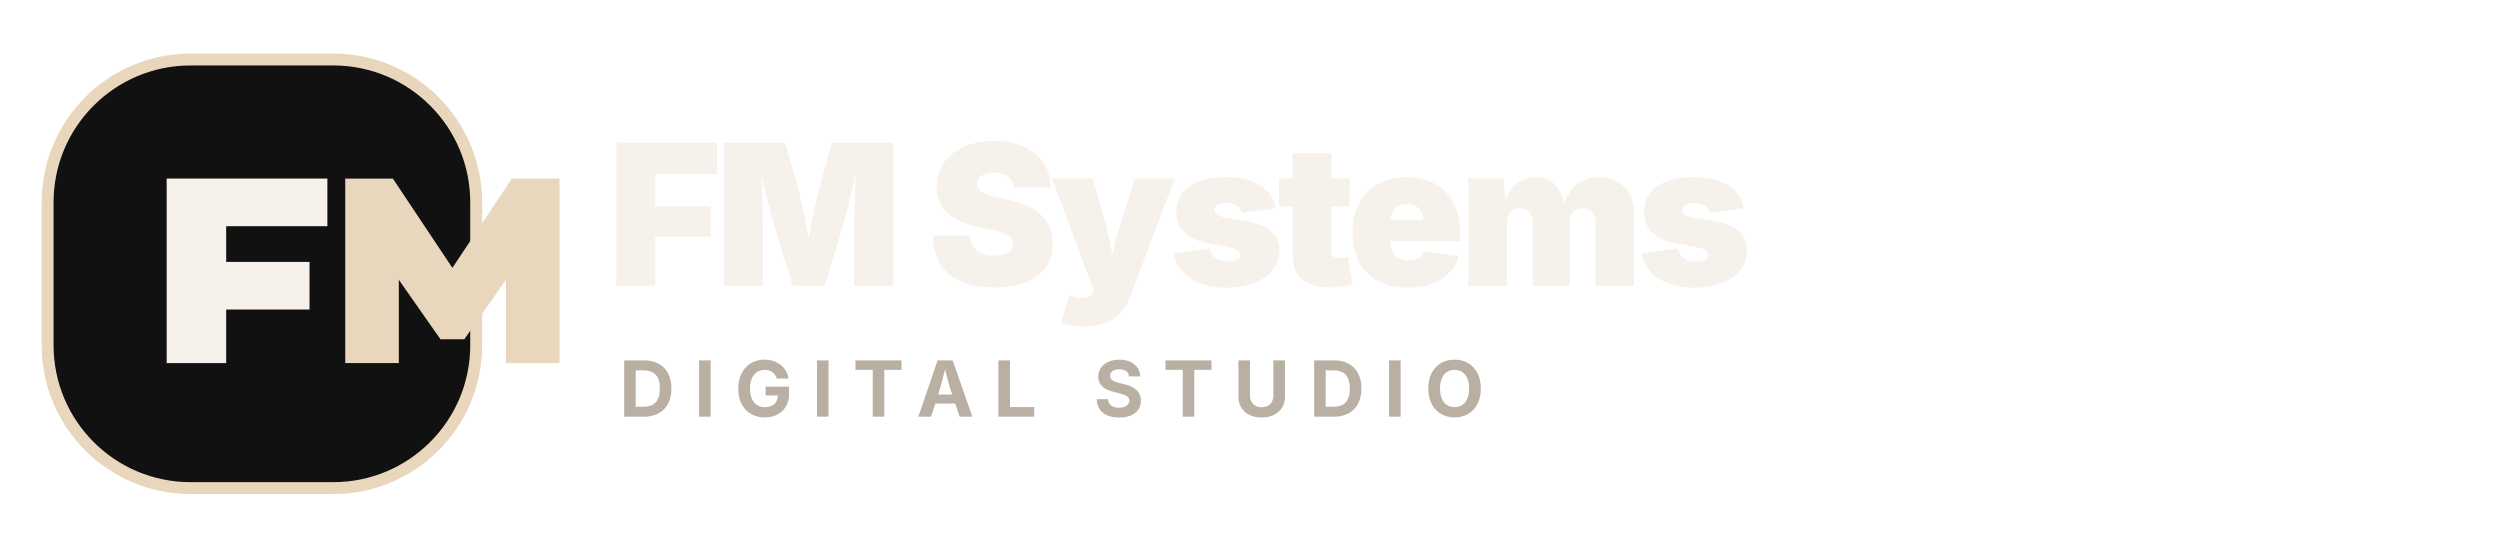
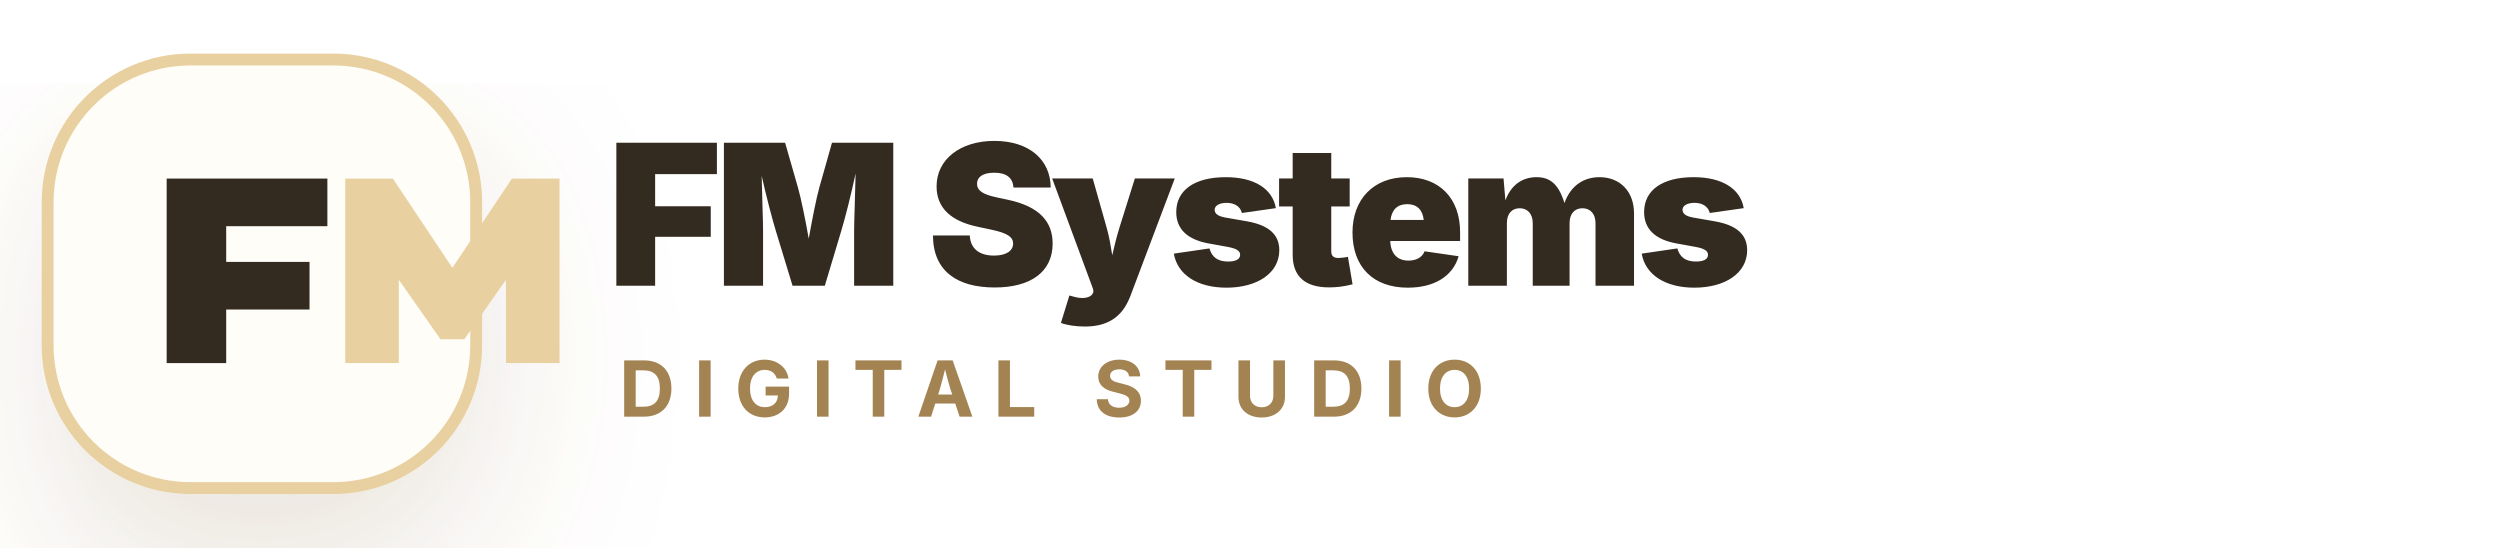
<svg xmlns="http://www.w3.org/2000/svg" width="420" height="92" viewBox="0 0 420 92" fill="none">
  <defs>
    <linearGradient id="g" x1="0" y1="0" x2="420" y2="92">
-       <stop stop-color="#E8D7BD" />
-       <stop offset="1" stop-color="#B89D7A" />
+       <stop stop-color="#E8D0A0" />
+       <stop offset="0.52" stop-color="#C8A76E" />
+       <stop offset="1" stop-color="#A77F44" />
    </linearGradient>
+     <filter id="s" x="0" y="0" width="120" height="120" filterUnits="userSpaceOnUse">
+       <feDropShadow dx="0" dy="14" stdDeviation="16" flood-color="#8A6A3B" flood-opacity="0.18" />
+     </filter>
  </defs>
-   <rect x="8" y="10" width="72" height="72" rx="24" fill="#111" stroke="url(#g)" stroke-width="2" />
-   <path d="M28 61V30h27v8H38v6h14v8H38v9H28Z" fill="#F6F1EA" />
+   <rect x="8" y="10" width="72" height="72" rx="24" fill="#FFFDF8" stroke="url(#g)" stroke-width="2" filter="url(#s)" />
+   <path d="M28 61V30h27v8H38v6h14v8H38v9H28Z" fill="#332A20" />
  <path d="M58 61V30h8l10 15 10-15h8v31h-9V47l-7 10h-4l-7-10v14h-9Z" fill="url(#g)" />
-   <text x="102" y="48" fill="#F6F1EA" font-family="Inter,Arial,sans-serif" font-size="33" font-weight="850" letter-spacing="-1.2">FM Systems</text>
-   <text x="104" y="70" fill="#B9AFA3" font-family="Inter,Arial,sans-serif" font-size="13" font-weight="700" letter-spacing="3.2">DIGITAL STUDIO</text>
+   <text x="102" y="48" fill="#332A20" font-family="Inter,Arial,sans-serif" font-size="33" font-weight="850" letter-spacing="-1.2">FM Systems</text>
+   <text x="104" y="70" fill="#A48352" font-family="Inter,Arial,sans-serif" font-size="13" font-weight="700" letter-spacing="3.2">DIGITAL STUDIO</text>
</svg>
